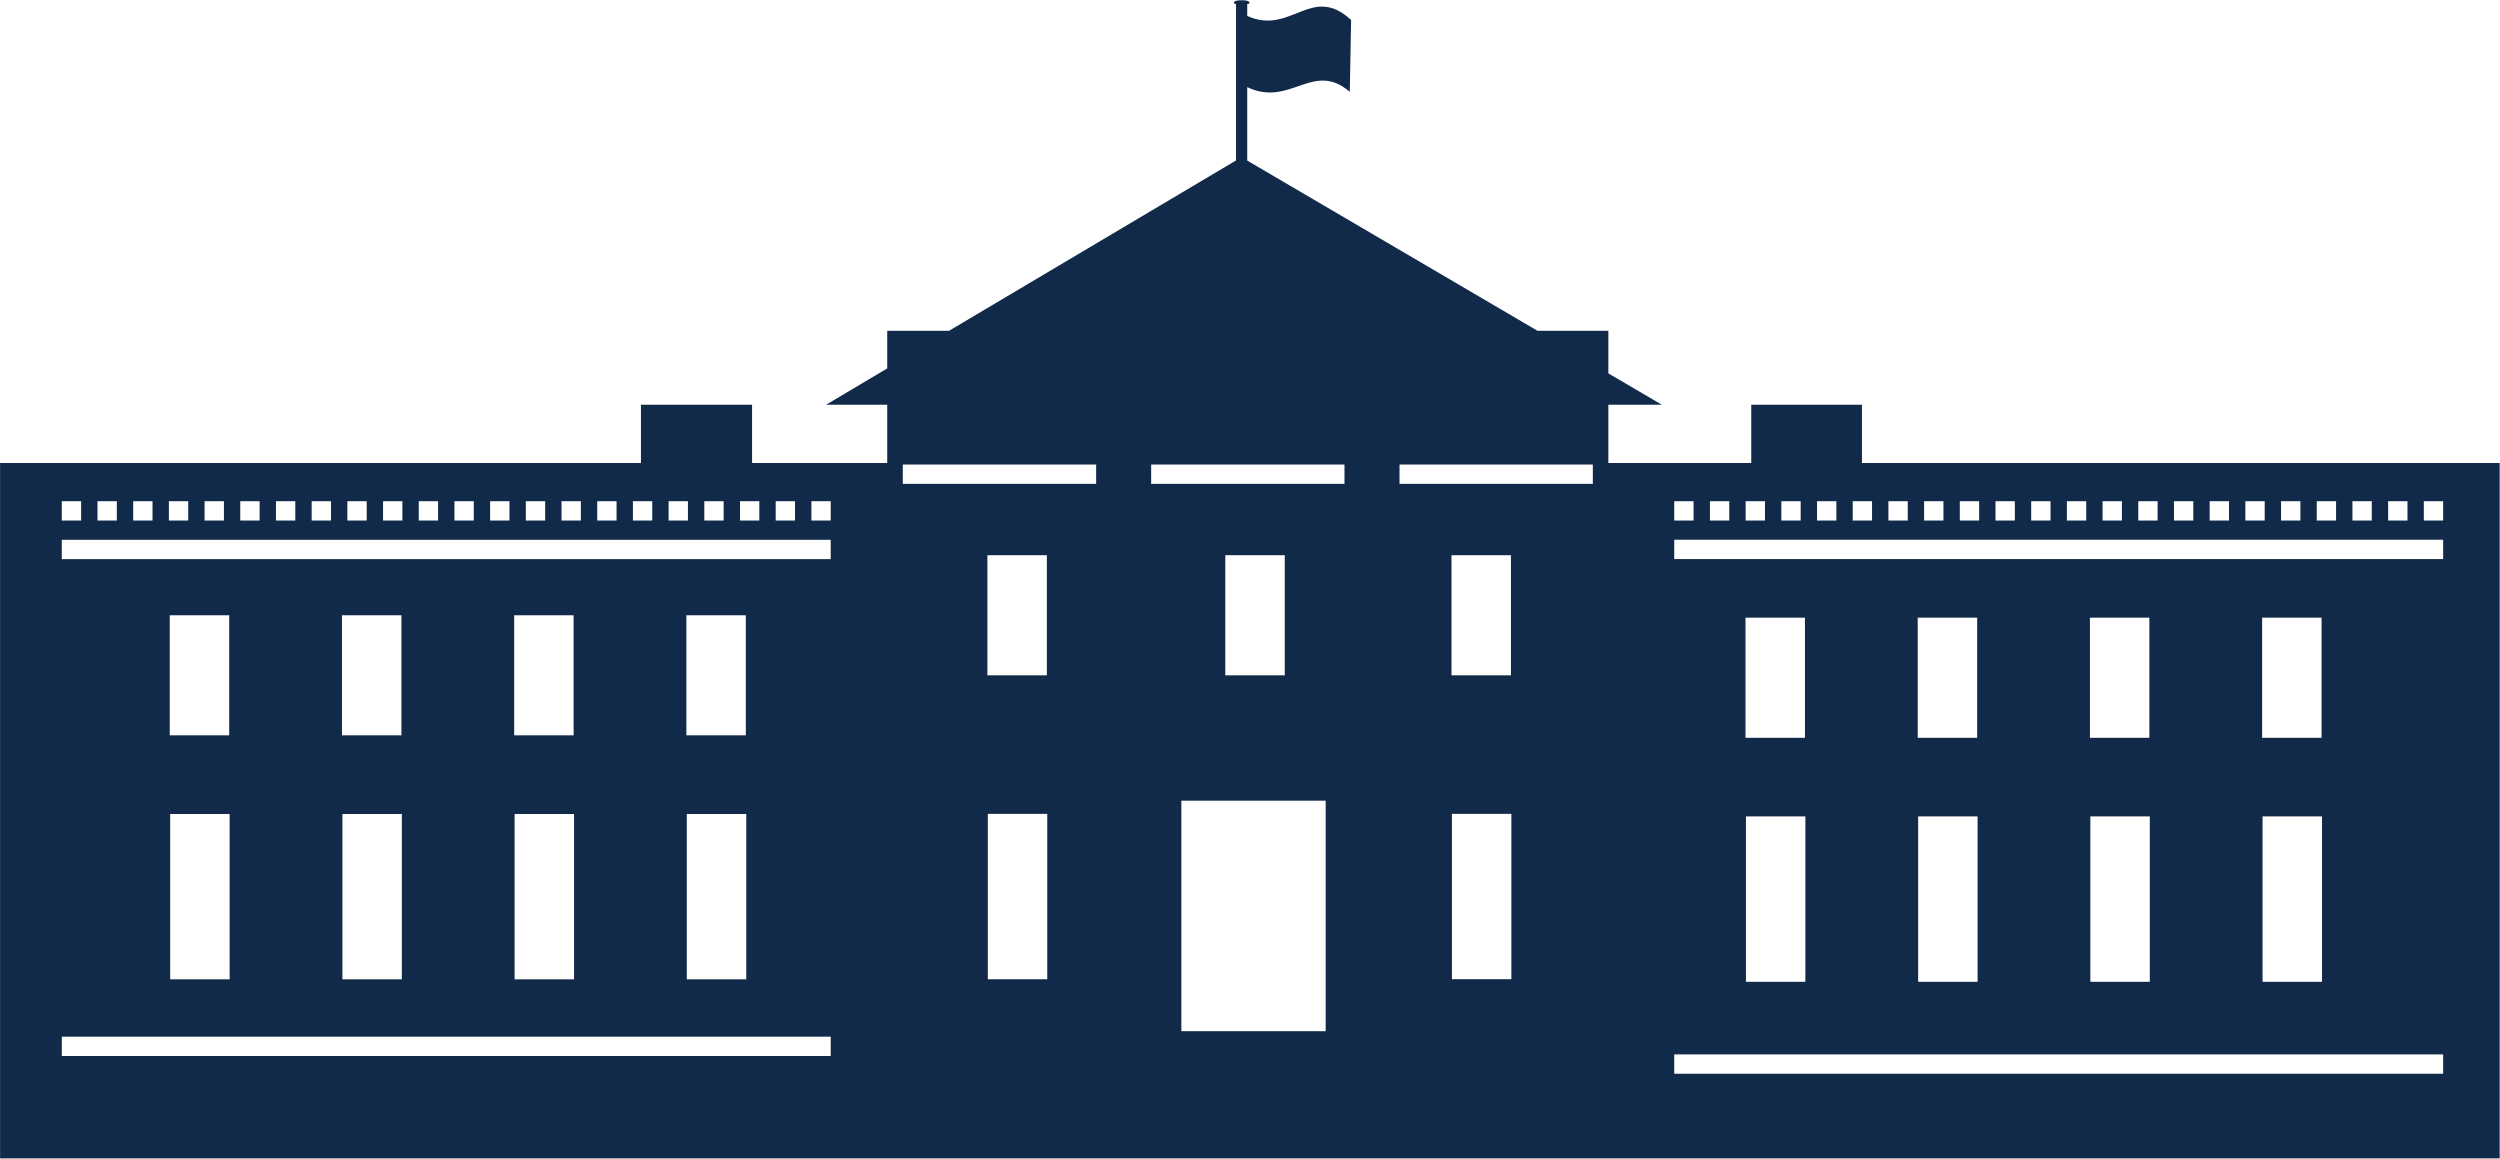
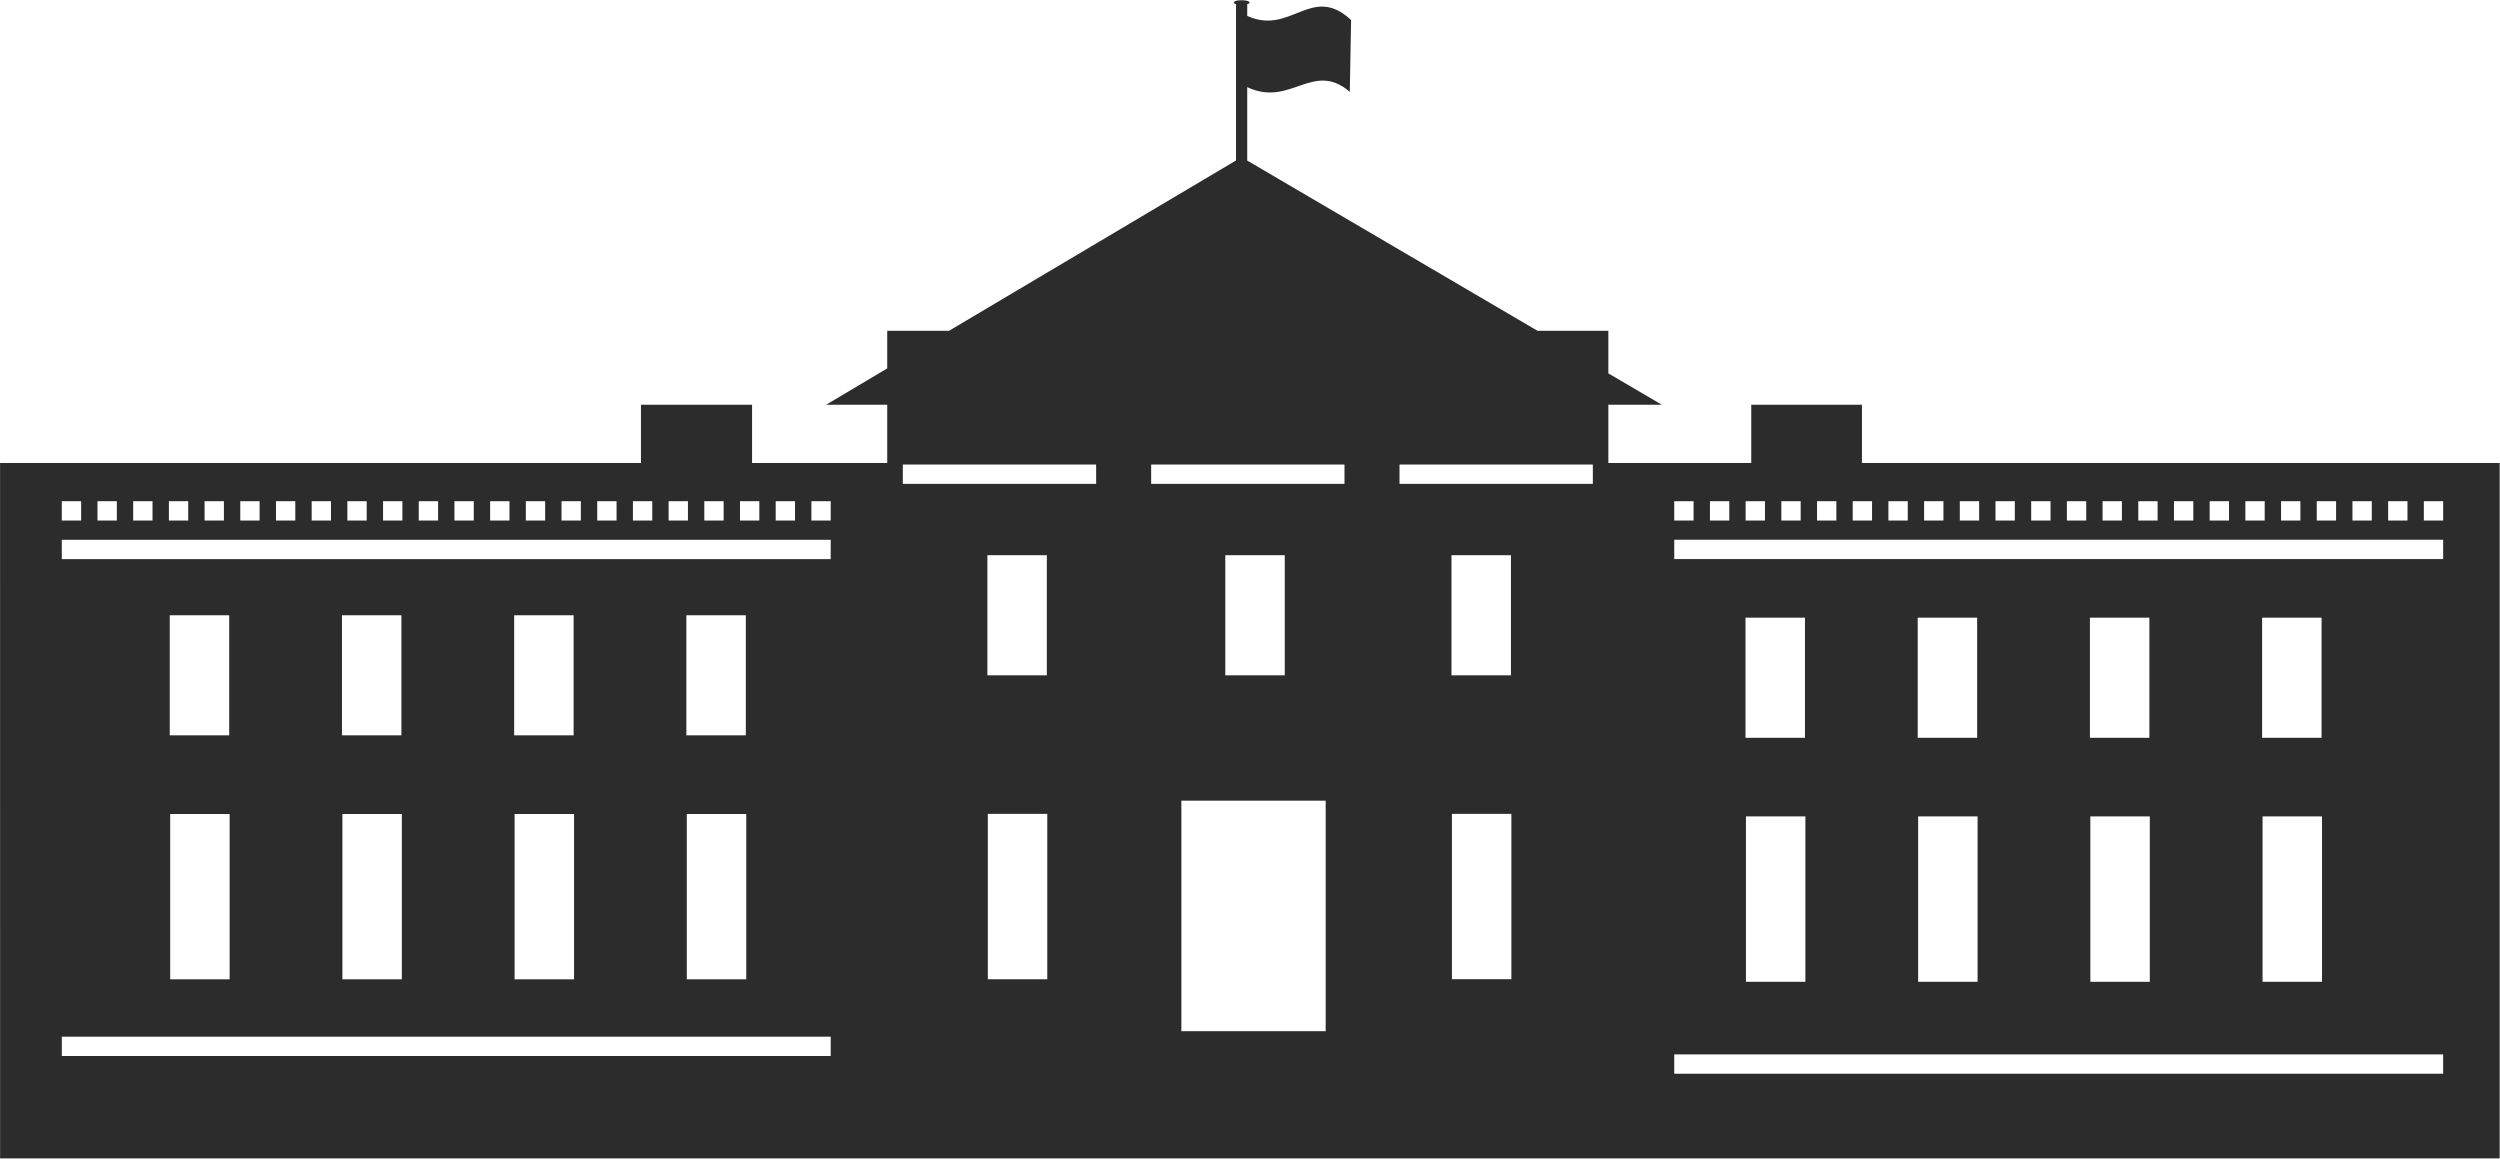
<svg xmlns="http://www.w3.org/2000/svg" id="svg4973" viewBox="0 0 935.85 433.69" version="1.1">
  <g id="layer1" transform="translate(-49.717 -67.75)">
-     <path id="rect4100-70-9" d="m573.61 241.64h72.369v7.237h-72.369zm-92.967 0h72.369v7.237h-72.369zm-92.967 0h72.369v7.237h-72.369zm569.38 13.719h7.237v7.237h-7.237zm-13.362 0h7.237v7.237h-7.237zm-13.362 0h7.237v7.237h-7.237zm-13.362 0h7.237v7.237h-7.237zm-13.362 0h7.237v7.237h-7.237zm-13.362 0h7.237v7.237h-7.237zm-13.362 0h7.237v7.237h-7.237zm-13.362 0h7.237v7.237h-7.237zm-13.362 0h7.237v7.237h-7.237zm-13.362 0h7.237v7.237h-7.237zm-13.362 0h7.237v7.237h-7.237zm-13.362 0h7.237v7.237h-7.237zm-13.362 0h7.237v7.237h-7.237zm-13.362 0h7.237v7.237h-7.237zm-13.362 0h7.237v7.237h-7.237zm-13.362 0h7.237v7.237h-7.237zm-13.362 0h7.237v7.237h-7.237zm-13.362 0h7.237v7.237h-7.237zm-13.362 0h7.237v7.237h-7.237zm-13.362 0h7.237v7.237h-7.237zm-13.362 0h7.237v7.237h-7.237zm-13.362 0h7.237v7.237h-7.237zm0 14.444v7.237h287.83v-7.237zm0 192.65v7.237h287.83v-7.237zm220.23-89.088h22.253v61.907h-22.253zm-0.162-74.395h22.253v44.969h-22.253zm-64.302 74.395h22.253v61.907h-22.253zm-0.162-74.395h22.253v44.969h-22.253zm-64.302 74.395h22.253v61.907h-22.253zm-0.162-74.395h22.253v44.969h-22.253zm-64.302 74.395h22.253v61.907h-22.253zm-0.162-74.395h22.253v44.969h-22.253zm-211.18 68.51h54.024v86.297h-54.024zm16.448-91.906h22.253v44.969h-22.253zm84.833 96.83h22.253v61.907h-22.253zm-0.162-96.83h22.253v44.969h-22.253zm-520.21 180.23v7.237h287.83v-7.237zm346.64-83.388h22.253v61.907h-22.253zm-0.162-96.83h22.253v44.969h-22.253zm-112.52 96.866h22.253v61.907h-22.253zm-0.162-74.395h22.253v44.969h-22.253zm-64.302 74.395h22.253v61.907h-22.253zm-0.162-74.395h22.253v44.969h-22.253zm-64.302 74.395h22.253v61.907h-22.253zm-0.162-74.395h22.253v44.969h-22.253zm-64.302 74.395h22.253v61.907h-22.253zm-0.162-74.395h22.253v44.969h-22.253zm240.19-42.683h7.237v7.237h-7.237zm-13.362 0h7.237v7.237h-7.237zm-13.362 0h7.237v7.237h-7.237zm-13.362 0h7.237v7.237h-7.237zm-13.362 0h7.237v7.237h-7.237zm-13.362 0h7.237v7.237h-7.237zm-13.362 0h7.237v7.237h-7.237zm-13.362 0h7.237v7.237h-7.237zm-13.362 0h7.237v7.237h-7.237zm-13.362 0h7.237v7.237h-7.237zm-13.362 0h7.237v7.237h-7.237zm-13.362 0h7.237v7.237h-7.237zm-13.362 0h7.237v7.237h-7.237zm-13.362 0h7.237v7.237h-7.237zm-13.362 0h7.237v7.237h-7.237zm-13.362 0h7.237v7.237h-7.237zm-13.362 0h7.237v7.237h-7.237zm-13.362 0h7.237v7.237h-7.237zm-13.362 0h7.237v7.237h-7.237zm-13.362 0h7.237v7.237h-7.237zm-13.362 0h7.237v7.237h-7.237zm-13.362 0h7.237v7.237h-7.237zm0 14.444v7.237h287.83v-7.237zm-23.11-28.751h239.91v-21.81h41.594v21.81h50.597v-21.81h-22.867l22.867-13.598v-14.068h23.117l107.45-63.774v-58.544c-1.026 0.004-1.745-1.436 2.099-1.438 3.844-0.001 3.224 1.45 2.099 1.438v4.437c16.333 7.46 24.071-12.235 38.885 1.542l-0.49 26.874c-13.837-11.863-22.2 5.941-38.395-1.759v27.494l108.68 63.729h26.502v15.93l19.999 11.736h-19.999v21.81h53.492v-21.81h41.438v21.81h238.73v260.32h-935.7z" style="fill-rule:evenodd;fill:#112a4a" />
+     <path id="rect4100-70-9" d="m573.61 241.64h72.369v7.237h-72.369zm-92.967 0h72.369v7.237h-72.369zm-92.967 0h72.369v7.237h-72.369zm569.38 13.719h7.237v7.237h-7.237zm-13.362 0h7.237v7.237h-7.237zm-13.362 0h7.237v7.237h-7.237zm-13.362 0h7.237v7.237h-7.237zm-13.362 0h7.237v7.237h-7.237zm-13.362 0h7.237v7.237h-7.237zm-13.362 0h7.237v7.237h-7.237zm-13.362 0h7.237v7.237h-7.237zm-13.362 0h7.237v7.237h-7.237zm-13.362 0h7.237v7.237h-7.237zm-13.362 0h7.237v7.237h-7.237zm-13.362 0h7.237v7.237h-7.237zm-13.362 0h7.237v7.237h-7.237zm-13.362 0h7.237v7.237h-7.237zm-13.362 0h7.237v7.237h-7.237zm-13.362 0h7.237v7.237h-7.237zm-13.362 0h7.237v7.237h-7.237zm-13.362 0h7.237v7.237h-7.237zm-13.362 0h7.237v7.237h-7.237zm-13.362 0h7.237v7.237h-7.237zm-13.362 0h7.237v7.237h-7.237zm-13.362 0h7.237v7.237h-7.237zm0 14.444v7.237h287.83v-7.237zm0 192.65v7.237h287.83v-7.237zm220.23-89.088h22.253v61.907h-22.253zm-0.162-74.395h22.253v44.969h-22.253zm-64.302 74.395h22.253v61.907h-22.253zm-0.162-74.395h22.253v44.969h-22.253zm-64.302 74.395h22.253v61.907h-22.253zm-0.162-74.395h22.253v44.969h-22.253zm-64.302 74.395h22.253v61.907h-22.253zm-0.162-74.395h22.253v44.969h-22.253zm-211.18 68.51h54.024v86.297h-54.024zm16.448-91.906h22.253v44.969h-22.253zm84.833 96.83h22.253v61.907h-22.253zm-0.162-96.83h22.253v44.969h-22.253zm-520.21 180.23v7.237h287.83v-7.237zm346.64-83.388h22.253v61.907h-22.253zm-0.162-96.83h22.253v44.969h-22.253zm-112.52 96.866h22.253v61.907h-22.253zm-0.162-74.395h22.253v44.969h-22.253zm-64.302 74.395h22.253v61.907h-22.253zm-0.162-74.395h22.253v44.969h-22.253zm-64.302 74.395h22.253v61.907h-22.253zm-0.162-74.395h22.253v44.969h-22.253zm-64.302 74.395h22.253v61.907h-22.253zm-0.162-74.395h22.253v44.969h-22.253zm240.19-42.683h7.237v7.237h-7.237zm-13.362 0h7.237v7.237h-7.237zm-13.362 0h7.237v7.237h-7.237zm-13.362 0h7.237v7.237h-7.237zm-13.362 0h7.237v7.237h-7.237zm-13.362 0h7.237v7.237h-7.237zm-13.362 0h7.237v7.237h-7.237zm-13.362 0h7.237v7.237h-7.237zm-13.362 0h7.237v7.237h-7.237zm-13.362 0h7.237v7.237h-7.237zm-13.362 0h7.237v7.237h-7.237zm-13.362 0h7.237v7.237h-7.237zm-13.362 0h7.237v7.237h-7.237zm-13.362 0h7.237v7.237h-7.237zm-13.362 0h7.237v7.237h-7.237zm-13.362 0h7.237v7.237h-7.237zm-13.362 0h7.237v7.237h-7.237zm-13.362 0h7.237v7.237h-7.237zm-13.362 0h7.237v7.237h-7.237zm-13.362 0h7.237v7.237h-7.237zm-13.362 0h7.237v7.237h-7.237zm-13.362 0h7.237v7.237h-7.237zm0 14.444v7.237h287.83v-7.237zm-23.11-28.751h239.91v-21.81h41.594v21.81h50.597v-21.81h-22.867l22.867-13.598v-14.068h23.117l107.45-63.774v-58.544c-1.026 0.004-1.745-1.436 2.099-1.438 3.844-0.001 3.224 1.45 2.099 1.438v4.437c16.333 7.46 24.071-12.235 38.885 1.542l-0.49 26.874c-13.837-11.863-22.2 5.941-38.395-1.759v27.494l108.68 63.729h26.502v15.93l19.999 11.736h-19.999v21.81h53.492v-21.81h41.438v21.81h238.73v260.32h-935.7z" style="fill-rule:evenodd;fill:#2c2c2c" />
  </g>
</svg>
